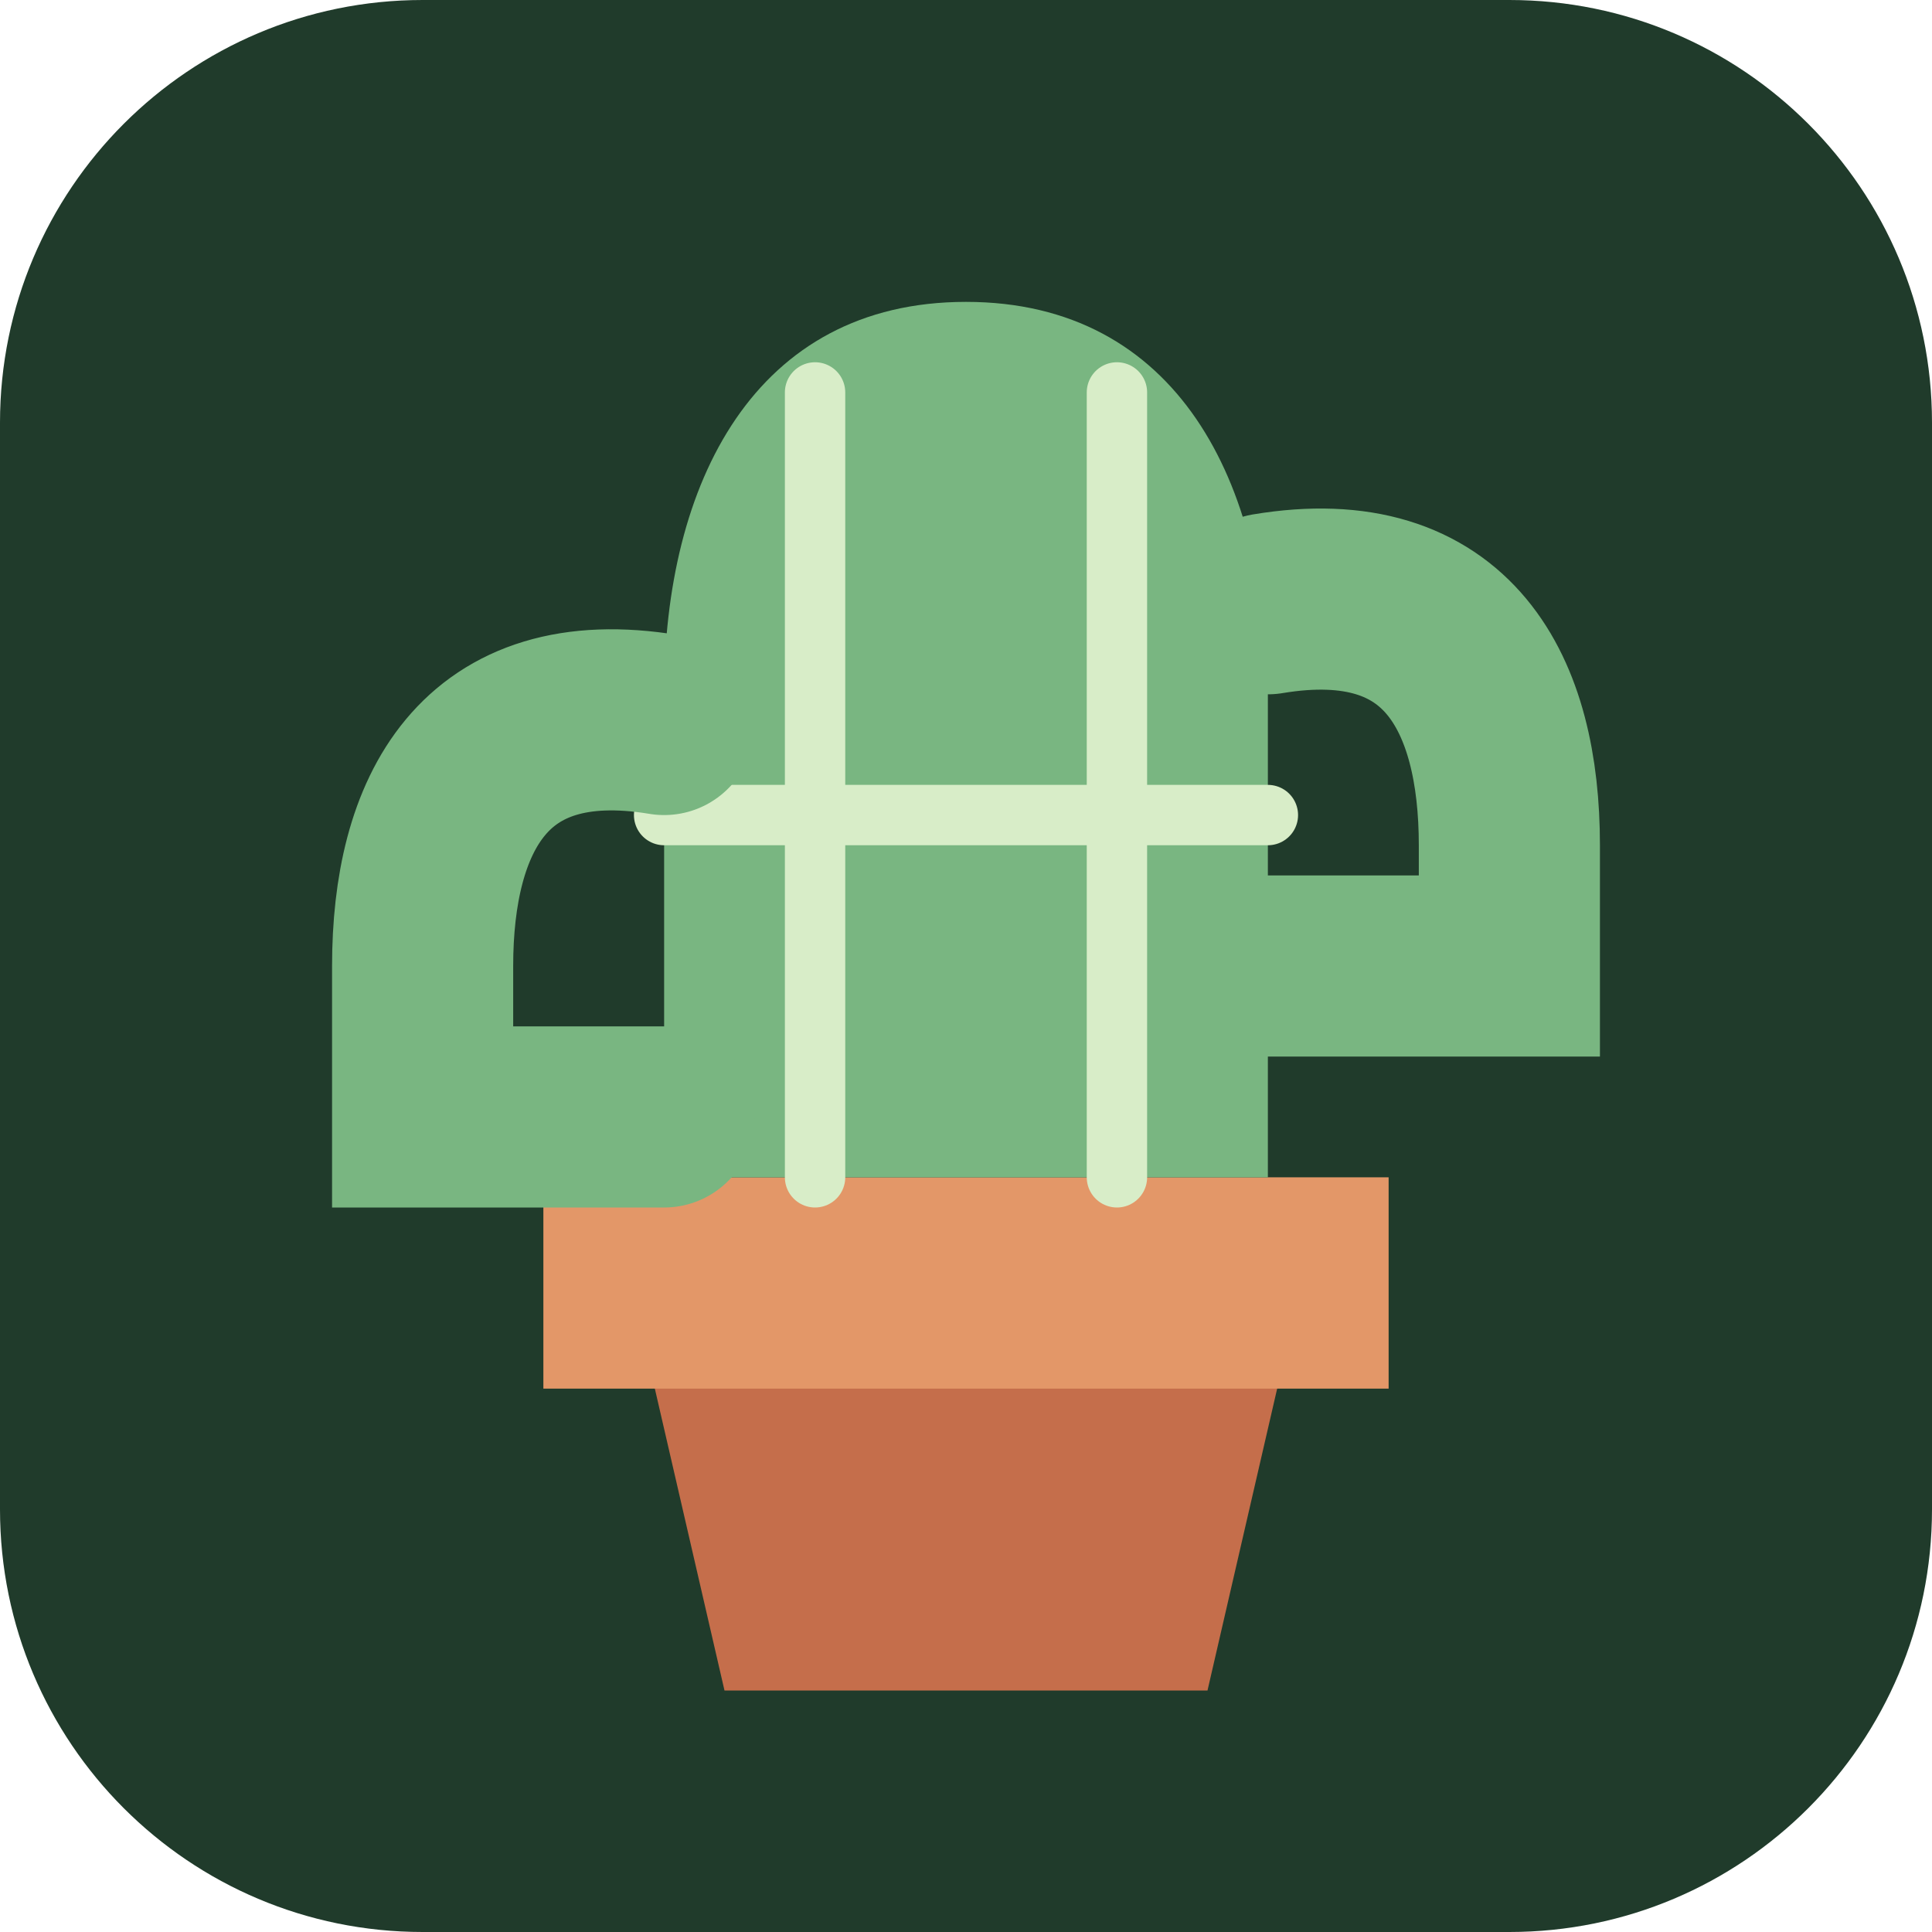
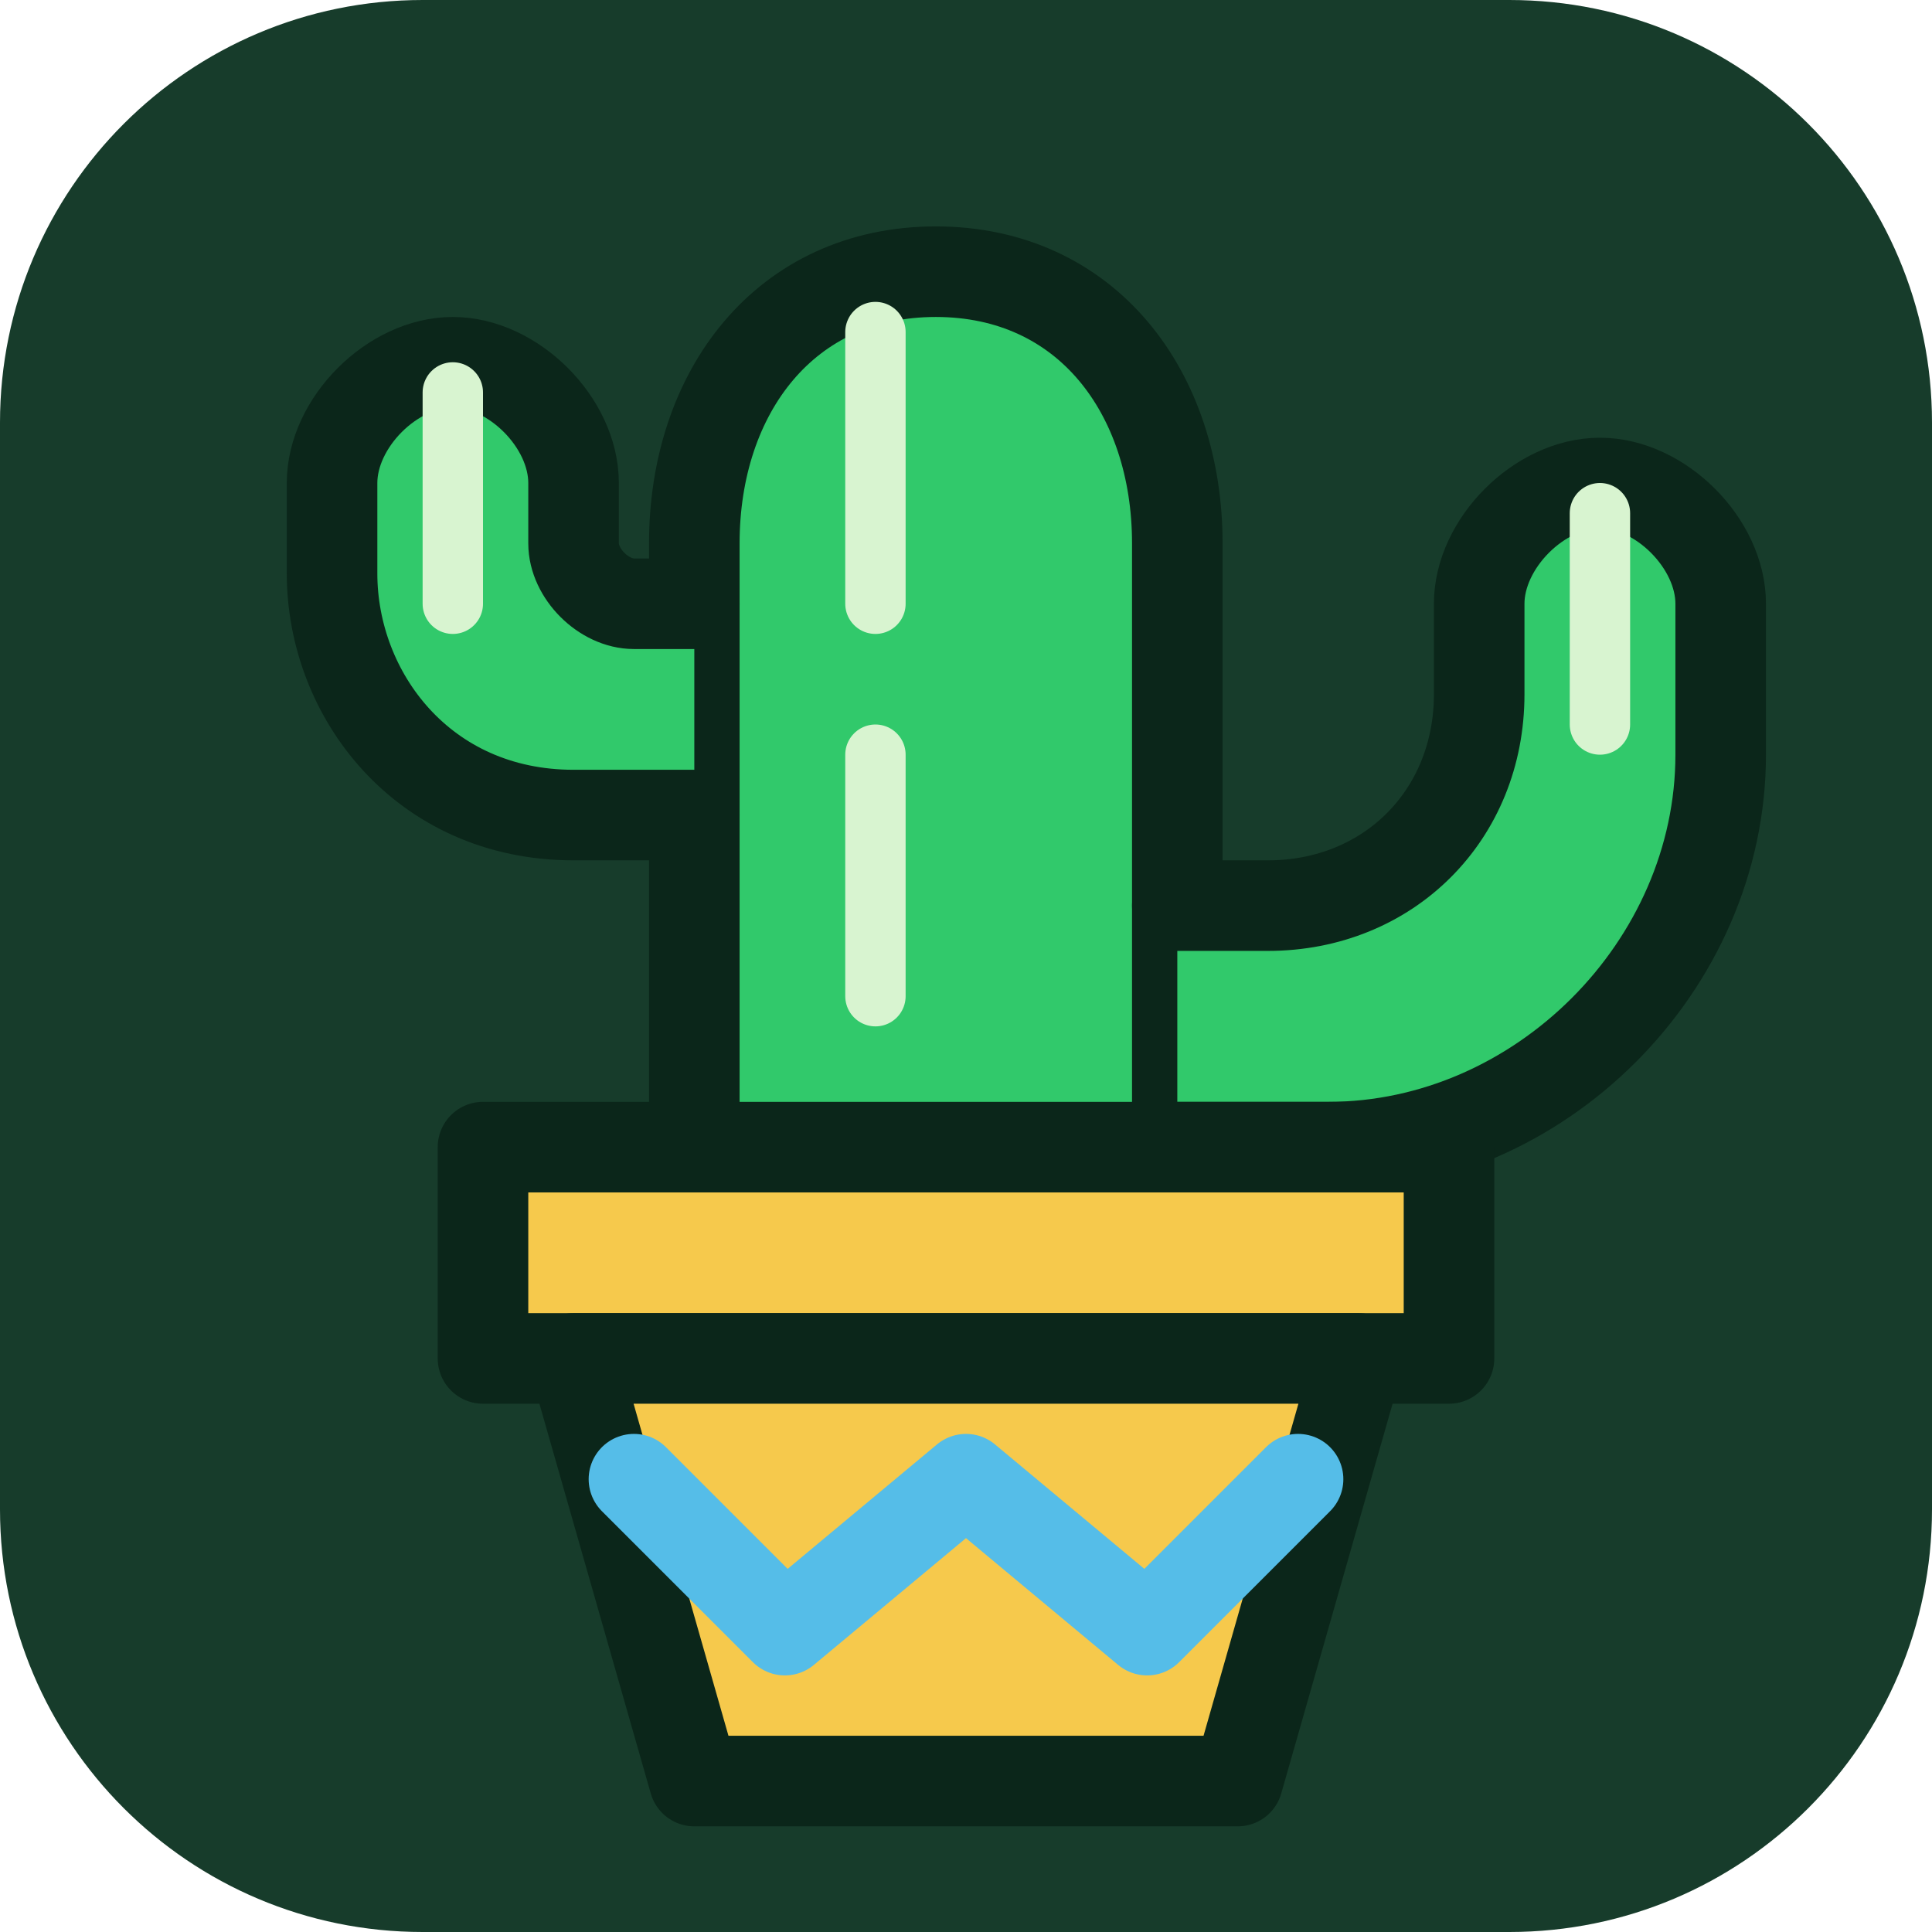
<svg xmlns="http://www.w3.org/2000/svg" viewBox="0 0 64 64">
-   <rect width="64" height="64" rx="14" fill="#203b2b" />
-   <path d="M21 43h22l-3 13H24z" fill="#c56e4b" />
-   <path d="M18 39h28v7H18z" rx="3" fill="#e39768" />
-   <path d="M32 10c7 0 10 6 10 13v16H22V23c0-7 3-13 10-13z" fill="#79b681" />
-   <path d="M27 13v26M37 13v26M22 27h20" fill="none" stroke="#d8edc8" stroke-linecap="round" stroke-width="2" />
-   <path d="M22 24c-6-1-8 3-8 8v5h8M42 20c6-1 8 3 8 8v4h-8" fill="none" stroke="#79b681" stroke-linecap="round" stroke-width="6" />
+   <rect width="64" height="64" rx="14" fill="#173c2b" />
+   <path d="M23 40V18c0-5 3-9 8-9s8 4 8 9v22" fill="#31c96b" stroke="#0b261a" stroke-linejoin="round" stroke-width="3" />
+   <path d="M23 27h-4c-5 0-8-4-8-8v-3c0-2 2-4 4-4s4 2 4 4v2c0 1 1 2 2 2h2m16 10h3c4 0 7-3 7-7v-3c0-2 2-4 4-4s4 2 4 4v5c0 7-6 13-13 13h-5" fill="#31c96b" stroke="#0b261a" stroke-linecap="round" stroke-linejoin="round" stroke-width="3" />
+   <path d="M29 11v9m0 5v8M15 13v7m38-3v7" fill="none" stroke="#d8f4d0" stroke-linecap="round" stroke-width="2" />
+   <path d="M16 38h32v7H16z" fill="#f6c94c" stroke="#0b261a" stroke-linejoin="round" stroke-width="3" />
+   <path d="m19 45 4 14h18l4-14z" fill="#f6c94c" stroke="#0b261a" stroke-linejoin="round" stroke-width="3" />
+   <path d="m21 49 5 5 6-5 6 5 5-5" fill="none" stroke="#55bde8" stroke-linecap="round" stroke-linejoin="round" stroke-width="3" />
</svg>
